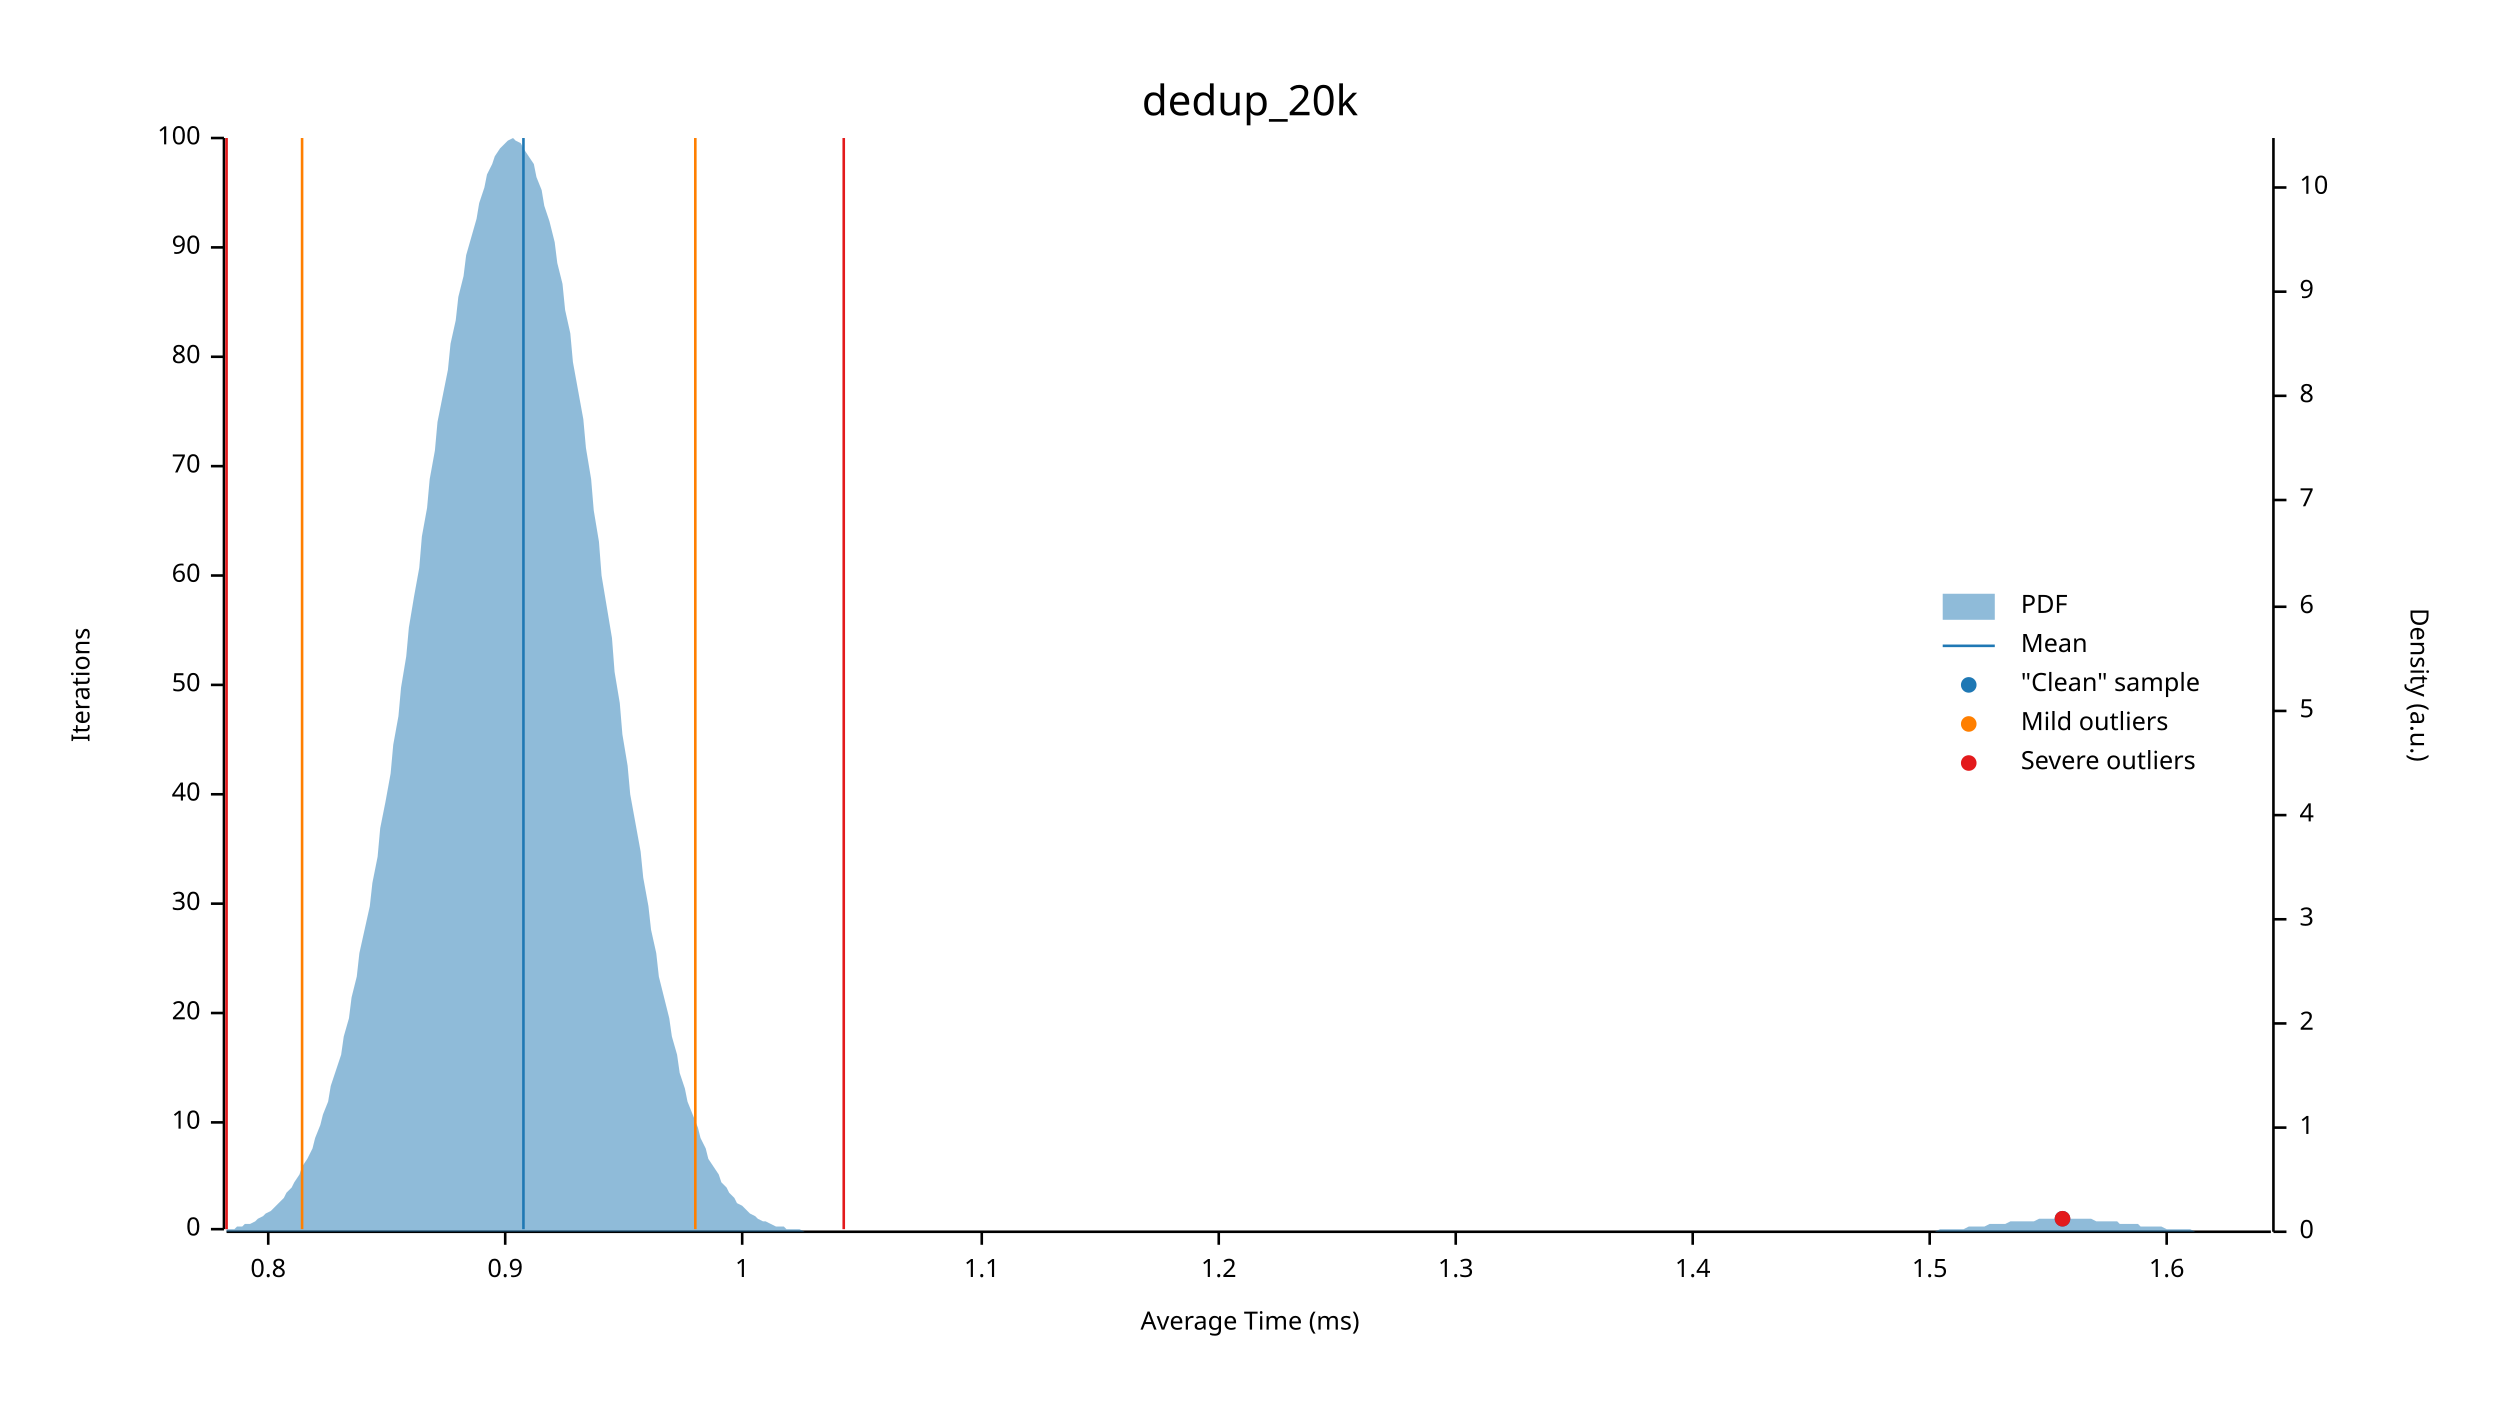
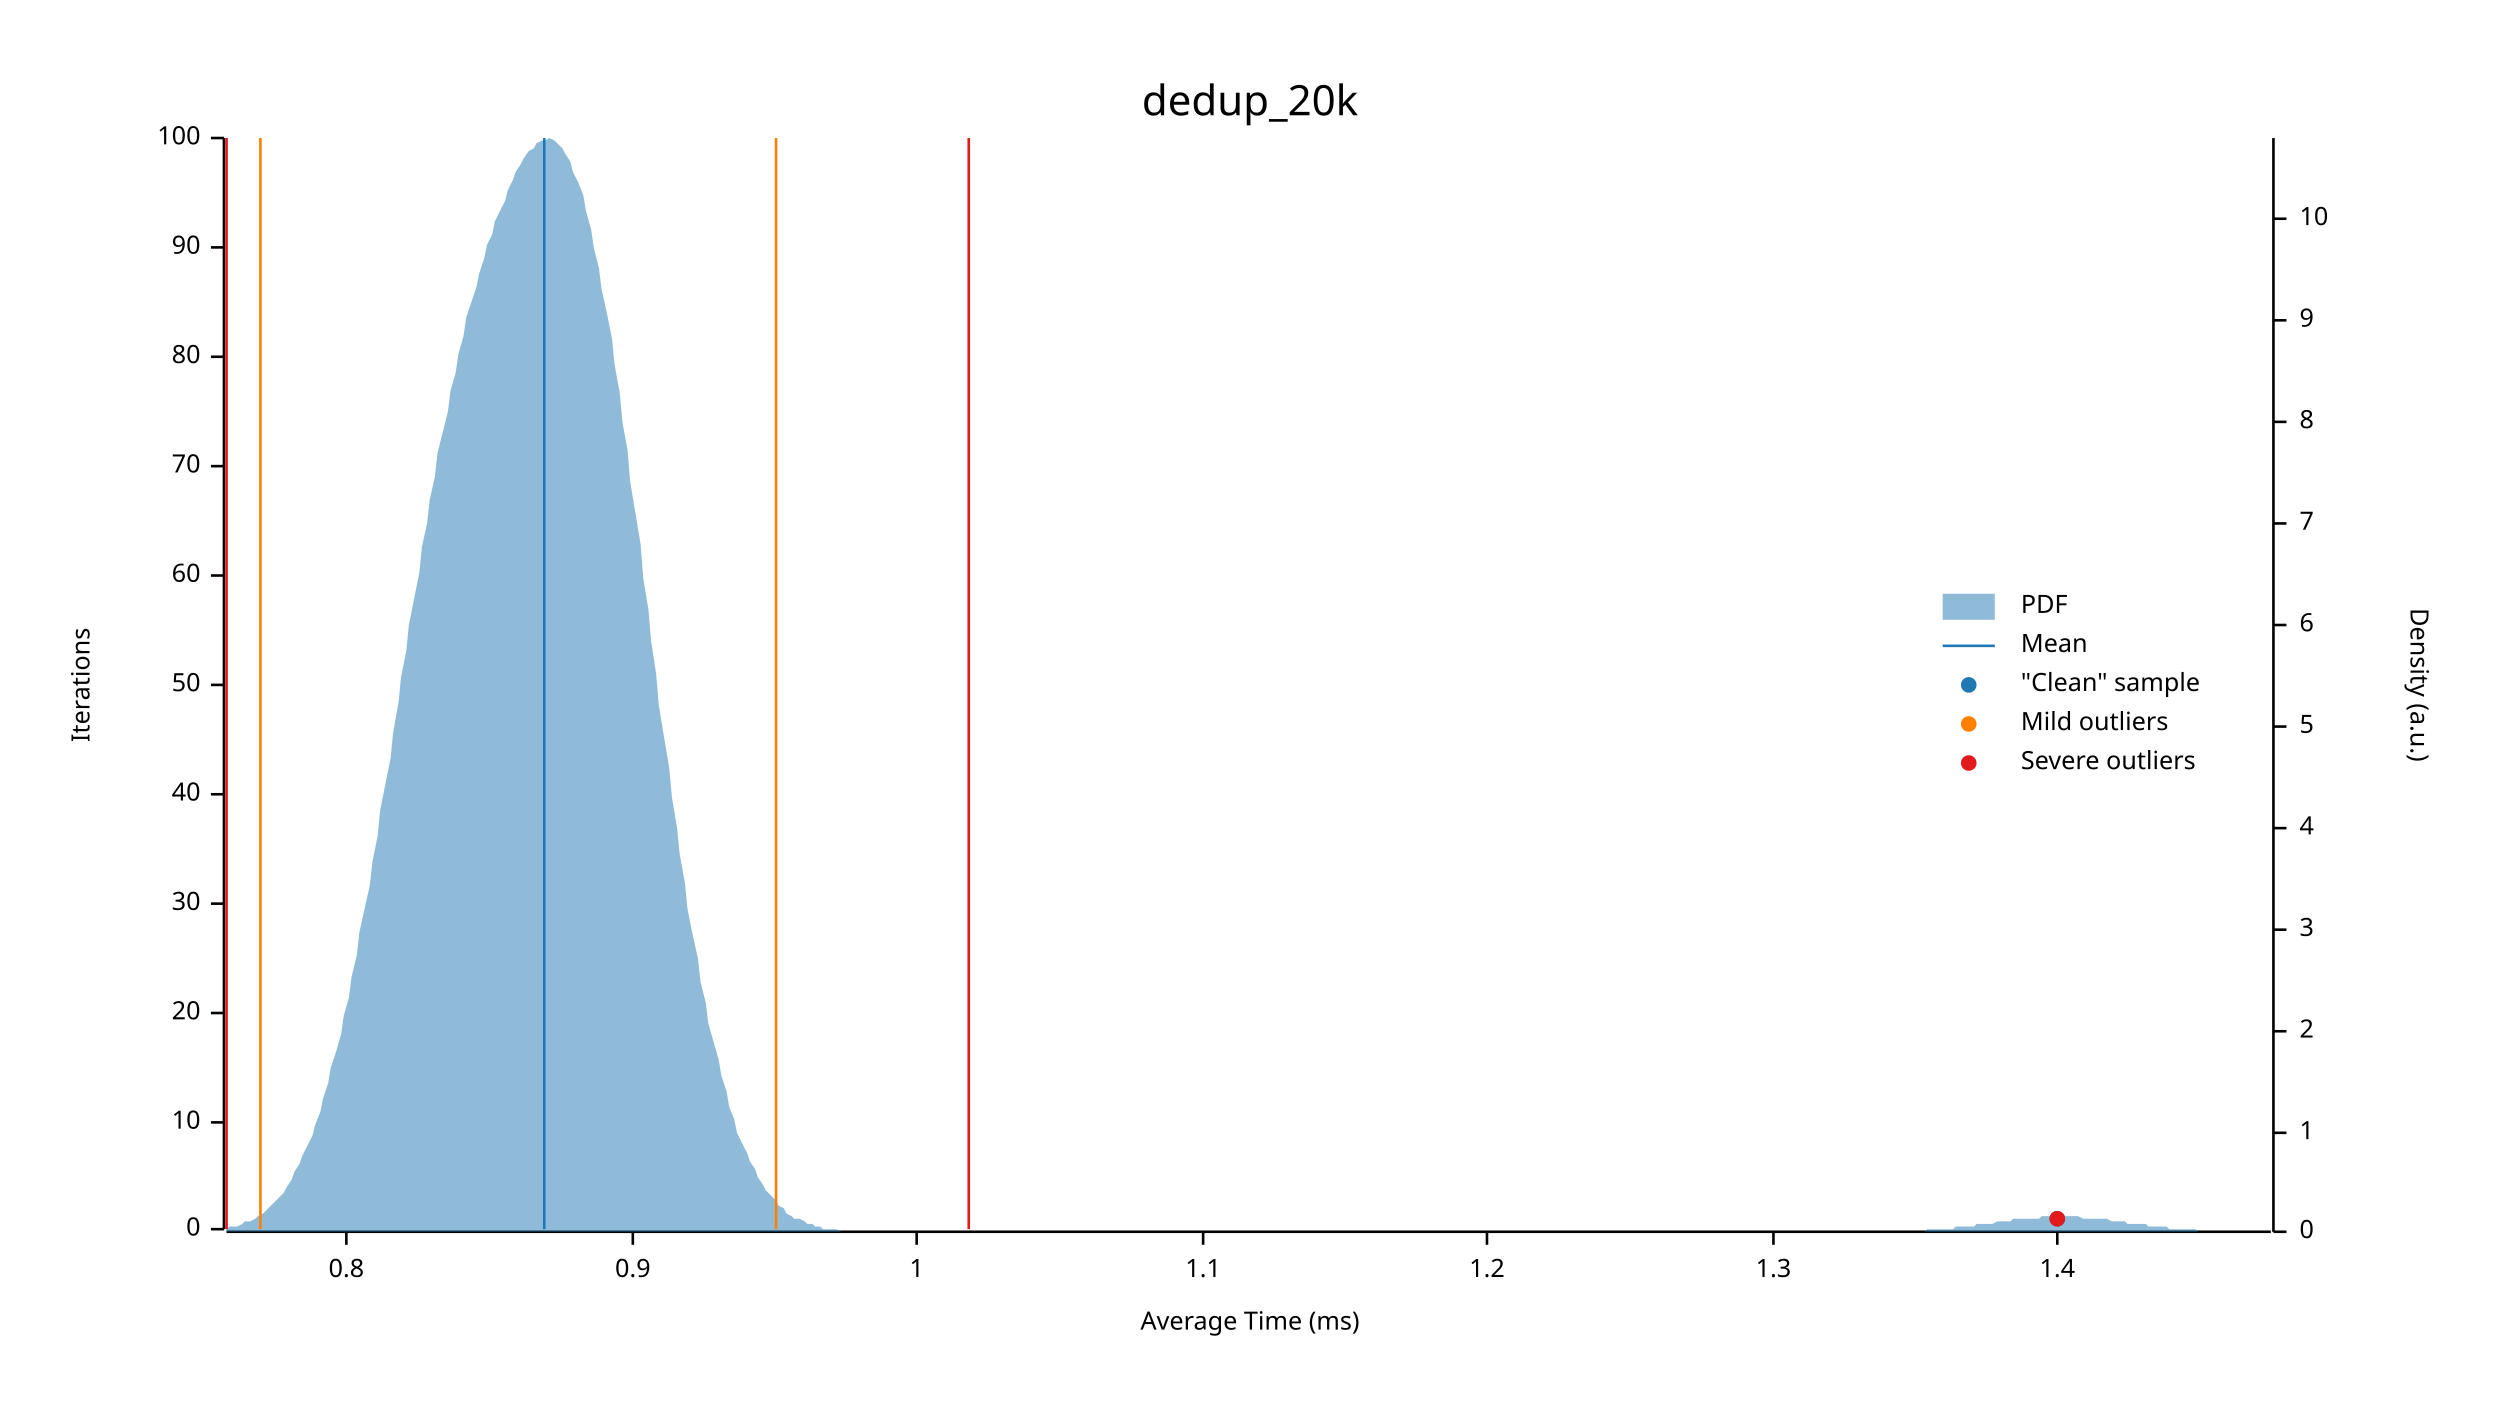
<svg xmlns="http://www.w3.org/2000/svg" width="960" height="540" viewBox="0 0 960 540">
  <text x="480" y="32" dy="0.76em" text-anchor="middle" font-family="sans-serif" font-size="16.129" opacity="1" fill="#000000">
dedup_20k
</text>
  <text x="27" y="263" dy="0.76em" text-anchor="middle" font-family="sans-serif" font-size="9.677" opacity="1" fill="#000000" transform="rotate(270, 27, 263)">
Iterations
</text>
  <text x="480" y="513" dy="-0.5ex" text-anchor="middle" font-family="sans-serif" font-size="9.677" opacity="1" fill="#000000">
Average Time (ms)
</text>
  <polyline fill="none" opacity="1" stroke="#000000" stroke-width="1" points="86,53 86,472 " />
  <text x="77" y="472" dy="0.5ex" text-anchor="end" font-family="sans-serif" font-size="9.677" opacity="1" fill="#000000">
0
</text>
  <polyline fill="none" opacity="1" stroke="#000000" stroke-width="1" points="81,472 86,472 " />
  <text x="77" y="431" dy="0.5ex" text-anchor="end" font-family="sans-serif" font-size="9.677" opacity="1" fill="#000000">
10
</text>
  <polyline fill="none" opacity="1" stroke="#000000" stroke-width="1" points="81,431 86,431 " />
  <text x="77" y="389" dy="0.5ex" text-anchor="end" font-family="sans-serif" font-size="9.677" opacity="1" fill="#000000">
20
</text>
  <polyline fill="none" opacity="1" stroke="#000000" stroke-width="1" points="81,389 86,389 " />
  <text x="77" y="347" dy="0.5ex" text-anchor="end" font-family="sans-serif" font-size="9.677" opacity="1" fill="#000000">
30
</text>
  <polyline fill="none" opacity="1" stroke="#000000" stroke-width="1" points="81,347 86,347 " />
  <text x="77" y="305" dy="0.5ex" text-anchor="end" font-family="sans-serif" font-size="9.677" opacity="1" fill="#000000">
40
</text>
  <polyline fill="none" opacity="1" stroke="#000000" stroke-width="1" points="81,305 86,305 " />
  <text x="77" y="263" dy="0.5ex" text-anchor="end" font-family="sans-serif" font-size="9.677" opacity="1" fill="#000000">
50
</text>
  <polyline fill="none" opacity="1" stroke="#000000" stroke-width="1" points="81,263 86,263 " />
  <text x="77" y="221" dy="0.5ex" text-anchor="end" font-family="sans-serif" font-size="9.677" opacity="1" fill="#000000">
60
</text>
  <polyline fill="none" opacity="1" stroke="#000000" stroke-width="1" points="81,221 86,221 " />
  <text x="77" y="179" dy="0.5ex" text-anchor="end" font-family="sans-serif" font-size="9.677" opacity="1" fill="#000000">
70
</text>
  <polyline fill="none" opacity="1" stroke="#000000" stroke-width="1" points="81,179 86,179 " />
  <text x="77" y="137" dy="0.5ex" text-anchor="end" font-family="sans-serif" font-size="9.677" opacity="1" fill="#000000">
80
</text>
  <polyline fill="none" opacity="1" stroke="#000000" stroke-width="1" points="81,137 86,137 " />
  <text x="77" y="95" dy="0.5ex" text-anchor="end" font-family="sans-serif" font-size="9.677" opacity="1" fill="#000000">
90
</text>
  <polyline fill="none" opacity="1" stroke="#000000" stroke-width="1" points="81,95 86,95 " />
  <text x="77" y="53" dy="0.5ex" text-anchor="end" font-family="sans-serif" font-size="9.677" opacity="1" fill="#000000">
100
</text>
  <polyline fill="none" opacity="1" stroke="#000000" stroke-width="1" points="81,53 86,53 " />
  <polyline fill="none" opacity="1" stroke="#000000" stroke-width="1" points="87,473 872,473 " />
-   <text x="103" y="483" dy="0.76em" text-anchor="middle" font-family="sans-serif" font-size="9.677" opacity="1" fill="#000000">
+   <text x="133" y="483" dy="0.76em" text-anchor="middle" font-family="sans-serif" font-size="9.677" opacity="1" fill="#000000">
0.8
</text>
-   <polyline fill="none" opacity="1" stroke="#000000" stroke-width="1" points="103,473 103,478 " />
-   <text x="194" y="483" dy="0.76em" text-anchor="middle" font-family="sans-serif" font-size="9.677" opacity="1" fill="#000000">
+   <polyline fill="none" opacity="1" stroke="#000000" stroke-width="1" points="133,473 133,478 " />
+   <text x="243" y="483" dy="0.76em" text-anchor="middle" font-family="sans-serif" font-size="9.677" opacity="1" fill="#000000">
0.9
</text>
-   <polyline fill="none" opacity="1" stroke="#000000" stroke-width="1" points="194,473 194,478 " />
-   <text x="285" y="483" dy="0.76em" text-anchor="middle" font-family="sans-serif" font-size="9.677" opacity="1" fill="#000000">
+   <polyline fill="none" opacity="1" stroke="#000000" stroke-width="1" points="243,473 243,478 " />
+   <text x="352" y="483" dy="0.76em" text-anchor="middle" font-family="sans-serif" font-size="9.677" opacity="1" fill="#000000">
1
</text>
-   <polyline fill="none" opacity="1" stroke="#000000" stroke-width="1" points="285,473 285,478 " />
-   <text x="377" y="483" dy="0.76em" text-anchor="middle" font-family="sans-serif" font-size="9.677" opacity="1" fill="#000000">
+   <polyline fill="none" opacity="1" stroke="#000000" stroke-width="1" points="352,473 352,478 " />
+   <text x="462" y="483" dy="0.76em" text-anchor="middle" font-family="sans-serif" font-size="9.677" opacity="1" fill="#000000">
1.1
</text>
-   <polyline fill="none" opacity="1" stroke="#000000" stroke-width="1" points="377,473 377,478 " />
-   <text x="468" y="483" dy="0.76em" text-anchor="middle" font-family="sans-serif" font-size="9.677" opacity="1" fill="#000000">
+   <polyline fill="none" opacity="1" stroke="#000000" stroke-width="1" points="462,473 462,478 " />
+   <text x="571" y="483" dy="0.76em" text-anchor="middle" font-family="sans-serif" font-size="9.677" opacity="1" fill="#000000">
1.2
</text>
-   <polyline fill="none" opacity="1" stroke="#000000" stroke-width="1" points="468,473 468,478 " />
-   <text x="559" y="483" dy="0.76em" text-anchor="middle" font-family="sans-serif" font-size="9.677" opacity="1" fill="#000000">
+   <polyline fill="none" opacity="1" stroke="#000000" stroke-width="1" points="571,473 571,478 " />
+   <text x="681" y="483" dy="0.76em" text-anchor="middle" font-family="sans-serif" font-size="9.677" opacity="1" fill="#000000">
1.3
</text>
-   <polyline fill="none" opacity="1" stroke="#000000" stroke-width="1" points="559,473 559,478 " />
-   <text x="650" y="483" dy="0.76em" text-anchor="middle" font-family="sans-serif" font-size="9.677" opacity="1" fill="#000000">
+   <polyline fill="none" opacity="1" stroke="#000000" stroke-width="1" points="681,473 681,478 " />
+   <text x="790" y="483" dy="0.76em" text-anchor="middle" font-family="sans-serif" font-size="9.677" opacity="1" fill="#000000">
1.4
</text>
-   <polyline fill="none" opacity="1" stroke="#000000" stroke-width="1" points="650,473 650,478 " />
-   <text x="741" y="483" dy="0.76em" text-anchor="middle" font-family="sans-serif" font-size="9.677" opacity="1" fill="#000000">
- 1.5
- </text>
-   <polyline fill="none" opacity="1" stroke="#000000" stroke-width="1" points="741,473 741,478 " />
-   <text x="832" y="483" dy="0.76em" text-anchor="middle" font-family="sans-serif" font-size="9.677" opacity="1" fill="#000000">
- 1.6
- </text>
-   <polyline fill="none" opacity="1" stroke="#000000" stroke-width="1" points="832,473 832,478 " />
+   <polyline fill="none" opacity="1" stroke="#000000" stroke-width="1" points="790,473 790,478 " />
  <text x="933" y="263" dy="0.76em" text-anchor="middle" font-family="sans-serif" font-size="9.677" opacity="1" fill="#000000" transform="rotate(90, 933, 263)">
Density (a.u.)
</text>
  <polyline fill="none" opacity="1" stroke="#000000" stroke-width="1" points="873,53 873,473 " />
  <text x="883" y="473" dy="0.5ex" text-anchor="start" font-family="sans-serif" font-size="9.677" opacity="1" fill="#000000">
0
</text>
  <polyline fill="none" opacity="1" stroke="#000000" stroke-width="1" points="873,473 878,473 " />
-   <text x="883" y="433" dy="0.5ex" text-anchor="start" font-family="sans-serif" font-size="9.677" opacity="1" fill="#000000">
+   <text x="883" y="435" dy="0.5ex" text-anchor="start" font-family="sans-serif" font-size="9.677" opacity="1" fill="#000000">
1
</text>
-   <polyline fill="none" opacity="1" stroke="#000000" stroke-width="1" points="873,433 878,433 " />
-   <text x="883" y="393" dy="0.5ex" text-anchor="start" font-family="sans-serif" font-size="9.677" opacity="1" fill="#000000">
+   <polyline fill="none" opacity="1" stroke="#000000" stroke-width="1" points="873,435 878,435 " />
+   <text x="883" y="396" dy="0.5ex" text-anchor="start" font-family="sans-serif" font-size="9.677" opacity="1" fill="#000000">
2
</text>
-   <polyline fill="none" opacity="1" stroke="#000000" stroke-width="1" points="873,393 878,393 " />
-   <text x="883" y="353" dy="0.5ex" text-anchor="start" font-family="sans-serif" font-size="9.677" opacity="1" fill="#000000">
+   <polyline fill="none" opacity="1" stroke="#000000" stroke-width="1" points="873,396 878,396 " />
+   <text x="883" y="357" dy="0.5ex" text-anchor="start" font-family="sans-serif" font-size="9.677" opacity="1" fill="#000000">
3
</text>
-   <polyline fill="none" opacity="1" stroke="#000000" stroke-width="1" points="873,353 878,353 " />
-   <text x="883" y="313" dy="0.5ex" text-anchor="start" font-family="sans-serif" font-size="9.677" opacity="1" fill="#000000">
+   <polyline fill="none" opacity="1" stroke="#000000" stroke-width="1" points="873,357 878,357 " />
+   <text x="883" y="318" dy="0.5ex" text-anchor="start" font-family="sans-serif" font-size="9.677" opacity="1" fill="#000000">
4
</text>
-   <polyline fill="none" opacity="1" stroke="#000000" stroke-width="1" points="873,313 878,313 " />
-   <text x="883" y="273" dy="0.5ex" text-anchor="start" font-family="sans-serif" font-size="9.677" opacity="1" fill="#000000">
+   <polyline fill="none" opacity="1" stroke="#000000" stroke-width="1" points="873,318 878,318 " />
+   <text x="883" y="279" dy="0.5ex" text-anchor="start" font-family="sans-serif" font-size="9.677" opacity="1" fill="#000000">
5
</text>
-   <polyline fill="none" opacity="1" stroke="#000000" stroke-width="1" points="873,273 878,273 " />
-   <text x="883" y="233" dy="0.5ex" text-anchor="start" font-family="sans-serif" font-size="9.677" opacity="1" fill="#000000">
+   <polyline fill="none" opacity="1" stroke="#000000" stroke-width="1" points="873,279 878,279 " />
+   <text x="883" y="240" dy="0.5ex" text-anchor="start" font-family="sans-serif" font-size="9.677" opacity="1" fill="#000000">
6
</text>
-   <polyline fill="none" opacity="1" stroke="#000000" stroke-width="1" points="873,233 878,233 " />
-   <text x="883" y="192" dy="0.5ex" text-anchor="start" font-family="sans-serif" font-size="9.677" opacity="1" fill="#000000">
+   <polyline fill="none" opacity="1" stroke="#000000" stroke-width="1" points="873,240 878,240 " />
+   <text x="883" y="201" dy="0.5ex" text-anchor="start" font-family="sans-serif" font-size="9.677" opacity="1" fill="#000000">
7
</text>
-   <polyline fill="none" opacity="1" stroke="#000000" stroke-width="1" points="873,192 878,192 " />
-   <text x="883" y="152" dy="0.5ex" text-anchor="start" font-family="sans-serif" font-size="9.677" opacity="1" fill="#000000">
+   <polyline fill="none" opacity="1" stroke="#000000" stroke-width="1" points="873,201 878,201 " />
+   <text x="883" y="162" dy="0.5ex" text-anchor="start" font-family="sans-serif" font-size="9.677" opacity="1" fill="#000000">
8
</text>
-   <polyline fill="none" opacity="1" stroke="#000000" stroke-width="1" points="873,152 878,152 " />
-   <text x="883" y="112" dy="0.5ex" text-anchor="start" font-family="sans-serif" font-size="9.677" opacity="1" fill="#000000">
+   <polyline fill="none" opacity="1" stroke="#000000" stroke-width="1" points="873,162 878,162 " />
+   <text x="883" y="123" dy="0.5ex" text-anchor="start" font-family="sans-serif" font-size="9.677" opacity="1" fill="#000000">
9
</text>
-   <polyline fill="none" opacity="1" stroke="#000000" stroke-width="1" points="873,112 878,112 " />
-   <text x="883" y="72" dy="0.5ex" text-anchor="start" font-family="sans-serif" font-size="9.677" opacity="1" fill="#000000">
+   <polyline fill="none" opacity="1" stroke="#000000" stroke-width="1" points="873,123 878,123 " />
+   <text x="883" y="84" dy="0.5ex" text-anchor="start" font-family="sans-serif" font-size="9.677" opacity="1" fill="#000000">
10
</text>
-   <polyline fill="none" opacity="1" stroke="#000000" stroke-width="1" points="873,72 878,72 " />
-   <polygon opacity="0.5" fill="#1F78B4" points="87,472 88,472 90,472 91,471 93,471 94,470 96,470 98,469 99,468 101,467 102,466 104,465 105,464 107,462 109,460 110,458 112,456 113,454 115,451 116,448 118,445 120,441 121,437 123,432 124,428 126,423 127,417 129,411 131,405 132,398 134,391 135,383 137,375 138,366 140,357 142,348 143,339 145,329 146,318 148,308 150,297 151,286 153,275 154,264 156,252 157,241 159,229 161,218 162,206 164,195 165,184 167,173 168,162 170,152 172,142 173,132 175,123 176,114 178,106 179,98 181,91 183,84 184,78 186,72 187,67 189,63 190,60 192,57 194,55 195,54 197,53 198,54 200,55 201,57 203,60 205,63 206,68 208,73 209,79 211,85 213,93 214,101 216,109 217,119 219,128 220,139 222,150 224,161 225,172 227,184 228,196 230,208 231,221 233,233 235,245 236,258 238,270 239,282 241,294 242,305 244,316 246,327 247,337 249,348 250,357 252,366 253,375 255,383 257,391 258,398 260,405 261,412 263,418 264,423 266,428 268,433 269,437 271,441 272,445 274,448 276,451 277,454 279,456 280,458 282,460 283,462 285,463 287,465 288,466 290,467 291,468 293,469 294,469 296,470 298,471 299,471 301,471 302,472 304,472 305,472 307,472 309,473 310,473 312,473 313,473 315,473 316,473 318,473 320,473 321,473 323,473 324,473 326,473 327,473 329,473 331,473 332,473 334,473 335,473 337,473 339,473 340,473 342,473 343,473 345,473 346,473 348,473 350,473 351,473 353,473 354,473 356,473 357,473 359,473 361,473 362,473 364,473 365,473 367,473 368,473 370,473 372,473 373,473 375,473 376,473 378,473 379,473 381,473 383,473 384,473 386,473 387,473 389,473 391,473 392,473 394,473 395,473 397,473 398,473 400,473 402,473 403,473 405,473 406,473 408,473 409,473 411,473 413,473 414,473 416,473 417,473 419,473 420,473 422,473 424,473 425,473 427,473 428,473 430,473 431,473 433,473 435,473 436,473 438,473 439,473 441,473 442,473 444,473 446,473 447,473 449,473 450,473 452,473 454,473 455,473 457,473 458,473 460,473 461,473 463,473 465,473 466,473 468,473 469,473 471,473 472,473 474,473 476,473 477,473 479,473 480,473 482,473 483,473 485,473 487,473 488,473 490,473 491,473 493,473 494,473 496,473 498,473 499,473 501,473 502,473 504,473 505,473 507,473 509,473 510,473 512,473 513,473 515,473 517,473 518,473 520,473 521,473 523,473 524,473 526,473 528,473 529,473 531,473 532,473 534,473 535,473 537,473 539,473 540,473 542,473 543,473 545,473 546,473 548,473 550,473 551,473 553,473 554,473 556,473 557,473 559,473 561,473 562,473 564,473 565,473 567,473 568,473 570,473 572,473 573,473 575,473 576,473 578,473 580,473 581,473 583,473 584,473 586,473 587,473 589,473 591,473 592,473 594,473 595,473 597,473 598,473 600,473 602,473 603,473 605,473 606,473 608,473 609,473 611,473 613,473 614,473 616,473 617,473 619,473 620,473 622,473 624,473 625,473 627,473 628,473 630,473 632,473 633,473 635,473 636,473 638,473 639,473 641,473 643,473 644,473 646,473 647,473 649,473 650,473 652,473 654,473 655,473 657,473 658,473 660,473 661,473 663,473 665,473 666,473 668,473 669,473 671,473 672,473 674,473 676,473 677,473 679,473 680,473 682,473 683,473 685,473 687,473 688,473 690,473 691,473 693,473 695,473 696,473 698,473 699,473 701,473 702,473 704,473 706,473 707,473 709,473 710,473 712,473 713,473 715,473 717,473 718,473 720,473 721,473 723,473 724,473 726,473 728,473 729,473 731,473 732,473 734,473 735,473 737,473 739,473 740,473 742,473 743,473 745,472 746,472 748,472 750,472 751,472 753,472 754,472 756,471 758,471 759,471 761,471 762,471 764,470 765,470 767,470 769,470 770,470 772,469 773,469 775,469 776,469 778,469 780,469 781,469 783,468 784,468 786,468 787,468 789,468 791,468 792,468 794,468 795,468 797,468 798,468 800,468 802,468 803,468 805,469 806,469 808,469 809,469 811,469 813,469 814,470 816,470 817,470 819,470 821,470 822,471 824,471 825,471 827,471 828,471 830,471 832,472 833,472 835,472 836,472 838,472 839,472 841,472 843,473 844,473 846,473 847,473 849,473 850,473 852,473 854,473 855,473 857,473 858,473 860,473 861,473 863,473 865,473 866,473 868,473 869,473 871,473 873,473 873,473 87,473 " />
-   <polyline fill="none" opacity="1" stroke="#1F78B4" stroke-width="1" points="201,472 201,53 " />
-   <polyline fill="none" opacity="1" stroke="#FF7F00" stroke-width="1" points="116,472 116,53 " />
-   <polyline fill="none" opacity="1" stroke="#FF7F00" stroke-width="1" points="267,472 267,53 " />
+   <polyline fill="none" opacity="1" stroke="#000000" stroke-width="1" points="873,84 878,84 " />
+   <polygon opacity="0.5" fill="#1F78B4" points="87,472 88,471 90,471 91,471 93,470 94,469 96,469 98,468 99,467 101,466 102,465 104,463 105,462 107,460 109,458 110,456 112,453 113,450 115,447 116,444 118,440 120,436 121,432 123,427 124,422 126,416 127,410 129,404 131,397 132,390 134,383 135,375 137,367 138,358 140,349 142,340 143,331 145,321 146,311 148,301 150,291 151,281 153,270 154,260 156,250 157,240 159,230 161,220 162,210 164,201 165,192 167,183 168,174 170,166 172,158 173,150 175,143 176,136 178,129 179,122 181,116 183,110 184,105 186,99 187,94 189,90 190,85 192,81 194,77 195,73 197,69 198,66 200,63 201,61 203,58 205,57 206,55 208,54 209,54 211,53 213,54 214,55 216,57 217,59 219,62 220,66 222,70 224,75 225,81 227,88 228,95 230,103 231,111 233,120 235,130 236,140 238,151 239,162 241,173 242,185 244,197 246,209 247,222 249,234 250,246 252,259 253,271 255,283 257,295 258,306 260,318 261,328 263,339 264,349 266,359 268,368 269,377 271,385 272,393 274,400 276,407 277,413 279,419 280,425 282,430 283,435 285,439 287,443 288,446 290,449 291,452 293,455 294,457 296,459 298,461 299,463 301,464 302,466 304,467 305,468 307,468 309,469 310,470 312,470 313,471 315,471 316,472 318,472 320,472 321,472 323,473 324,473 326,473 327,473 329,473 331,473 332,473 334,473 335,473 337,473 339,473 340,473 342,473 343,473 345,473 346,473 348,473 350,473 351,473 353,473 354,473 356,473 357,473 359,473 361,473 362,473 364,473 365,473 367,473 368,473 370,473 372,473 373,473 375,473 376,473 378,473 379,473 381,473 383,473 384,473 386,473 387,473 389,473 391,473 392,473 394,473 395,473 397,473 398,473 400,473 402,473 403,473 405,473 406,473 408,473 409,473 411,473 413,473 414,473 416,473 417,473 419,473 420,473 422,473 424,473 425,473 427,473 428,473 430,473 431,473 433,473 435,473 436,473 438,473 439,473 441,473 442,473 444,473 446,473 447,473 449,473 450,473 452,473 454,473 455,473 457,473 458,473 460,473 461,473 463,473 465,473 466,473 468,473 469,473 471,473 472,473 474,473 476,473 477,473 479,473 480,473 482,473 483,473 485,473 487,473 488,473 490,473 491,473 493,473 494,473 496,473 498,473 499,473 501,473 502,473 504,473 505,473 507,473 509,473 510,473 512,473 513,473 515,473 517,473 518,473 520,473 521,473 523,473 524,473 526,473 528,473 529,473 531,473 532,473 534,473 535,473 537,473 539,473 540,473 542,473 543,473 545,473 546,473 548,473 550,473 551,473 553,473 554,473 556,473 557,473 559,473 561,473 562,473 564,473 565,473 567,473 568,473 570,473 572,473 573,473 575,473 576,473 578,473 580,473 581,473 583,473 584,473 586,473 587,473 589,473 591,473 592,473 594,473 595,473 597,473 598,473 600,473 602,473 603,473 605,473 606,473 608,473 609,473 611,473 613,473 614,473 616,473 617,473 619,473 620,473 622,473 624,473 625,473 627,473 628,473 630,473 632,473 633,473 635,473 636,473 638,473 639,473 641,473 643,473 644,473 646,473 647,473 649,473 650,473 652,473 654,473 655,473 657,473 658,473 660,473 661,473 663,473 665,473 666,473 668,473 669,473 671,473 672,473 674,473 676,473 677,473 679,473 680,473 682,473 683,473 685,473 687,473 688,473 690,473 691,473 693,473 695,473 696,473 698,473 699,473 701,473 702,473 704,473 706,473 707,473 709,473 710,473 712,473 713,473 715,473 717,473 718,473 720,473 721,473 723,473 724,473 726,473 728,473 729,473 731,473 732,473 734,473 735,473 737,473 739,473 740,472 742,472 743,472 745,472 746,472 748,472 750,472 751,471 753,471 754,471 756,471 758,471 759,470 761,470 762,470 764,470 765,470 767,469 769,469 770,469 772,469 773,468 775,468 776,468 778,468 780,468 781,468 783,468 784,467 786,467 787,467 789,467 791,467 792,467 794,467 795,467 797,467 798,467 800,468 802,468 803,468 805,468 806,468 808,468 809,468 811,469 813,469 814,469 816,469 817,470 819,470 821,470 822,470 824,470 825,471 827,471 828,471 830,471 832,471 833,472 835,472 836,472 838,472 839,472 841,472 843,472 844,473 846,473 847,473 849,473 850,473 852,473 854,473 855,473 857,473 858,473 860,473 861,473 863,473 865,473 866,473 868,473 869,473 871,473 873,473 873,473 87,473 " />
+   <polyline fill="none" opacity="1" stroke="#1F78B4" stroke-width="1" points="209,472 209,53 " />
+   <polyline fill="none" opacity="1" stroke="#FF7F00" stroke-width="1" points="100,472 100,53 " />
+   <polyline fill="none" opacity="1" stroke="#FF7F00" stroke-width="1" points="298,472 298,53 " />
  <polyline fill="none" opacity="1" stroke="#E31A1C" stroke-width="1" points="87,472 87,53 " />
-   <polyline fill="none" opacity="1" stroke="#E31A1C" stroke-width="1" points="324,472 324,53 " />
-   <circle cx="792" cy="468" r="3" opacity="1" fill="#1F78B4" stroke="none" stroke-width="1" />
-   <circle cx="792" cy="468" r="3" opacity="1" fill="#E31A1C" stroke="none" stroke-width="1" />
+   <polyline fill="none" opacity="1" stroke="#E31A1C" stroke-width="1" points="372,472 372,53 " />
+   <circle cx="790" cy="468" r="3" opacity="1" fill="#1F78B4" stroke="none" stroke-width="1" />
+   <circle cx="790" cy="468" r="3" opacity="1" fill="#E31A1C" stroke="none" stroke-width="1" />
  <text x="776" y="228" dy="0.76em" text-anchor="start" font-family="sans-serif" font-size="9.677" opacity="1" fill="#000000">
PDF
</text>
  <text x="776" y="243" dy="0.76em" text-anchor="start" font-family="sans-serif" font-size="9.677" opacity="1" fill="#000000">
Mean
</text>
  <text x="776" y="258" dy="0.76em" text-anchor="start" font-family="sans-serif" font-size="9.677" opacity="1" fill="#000000">
"Clean" sample
</text>
  <text x="776" y="273" dy="0.76em" text-anchor="start" font-family="sans-serif" font-size="9.677" opacity="1" fill="#000000">
Mild outliers
</text>
  <text x="776" y="288" dy="0.76em" text-anchor="start" font-family="sans-serif" font-size="9.677" opacity="1" fill="#000000">
Severe outliers
</text>
  <rect x="746" y="228" width="20" height="10" opacity="0.5" fill="#1F78B4" stroke="none" />
  <polyline fill="none" opacity="1" stroke="#1F78B4" stroke-width="1" points="746,248 766,248 " />
  <circle cx="756" cy="263" r="3" opacity="1" fill="#1F78B4" stroke="none" stroke-width="1" />
  <circle cx="756" cy="278" r="3" opacity="1" fill="#FF7F00" stroke="none" stroke-width="1" />
  <circle cx="756" cy="293" r="3" opacity="1" fill="#E31A1C" stroke="none" stroke-width="1" />
</svg>
